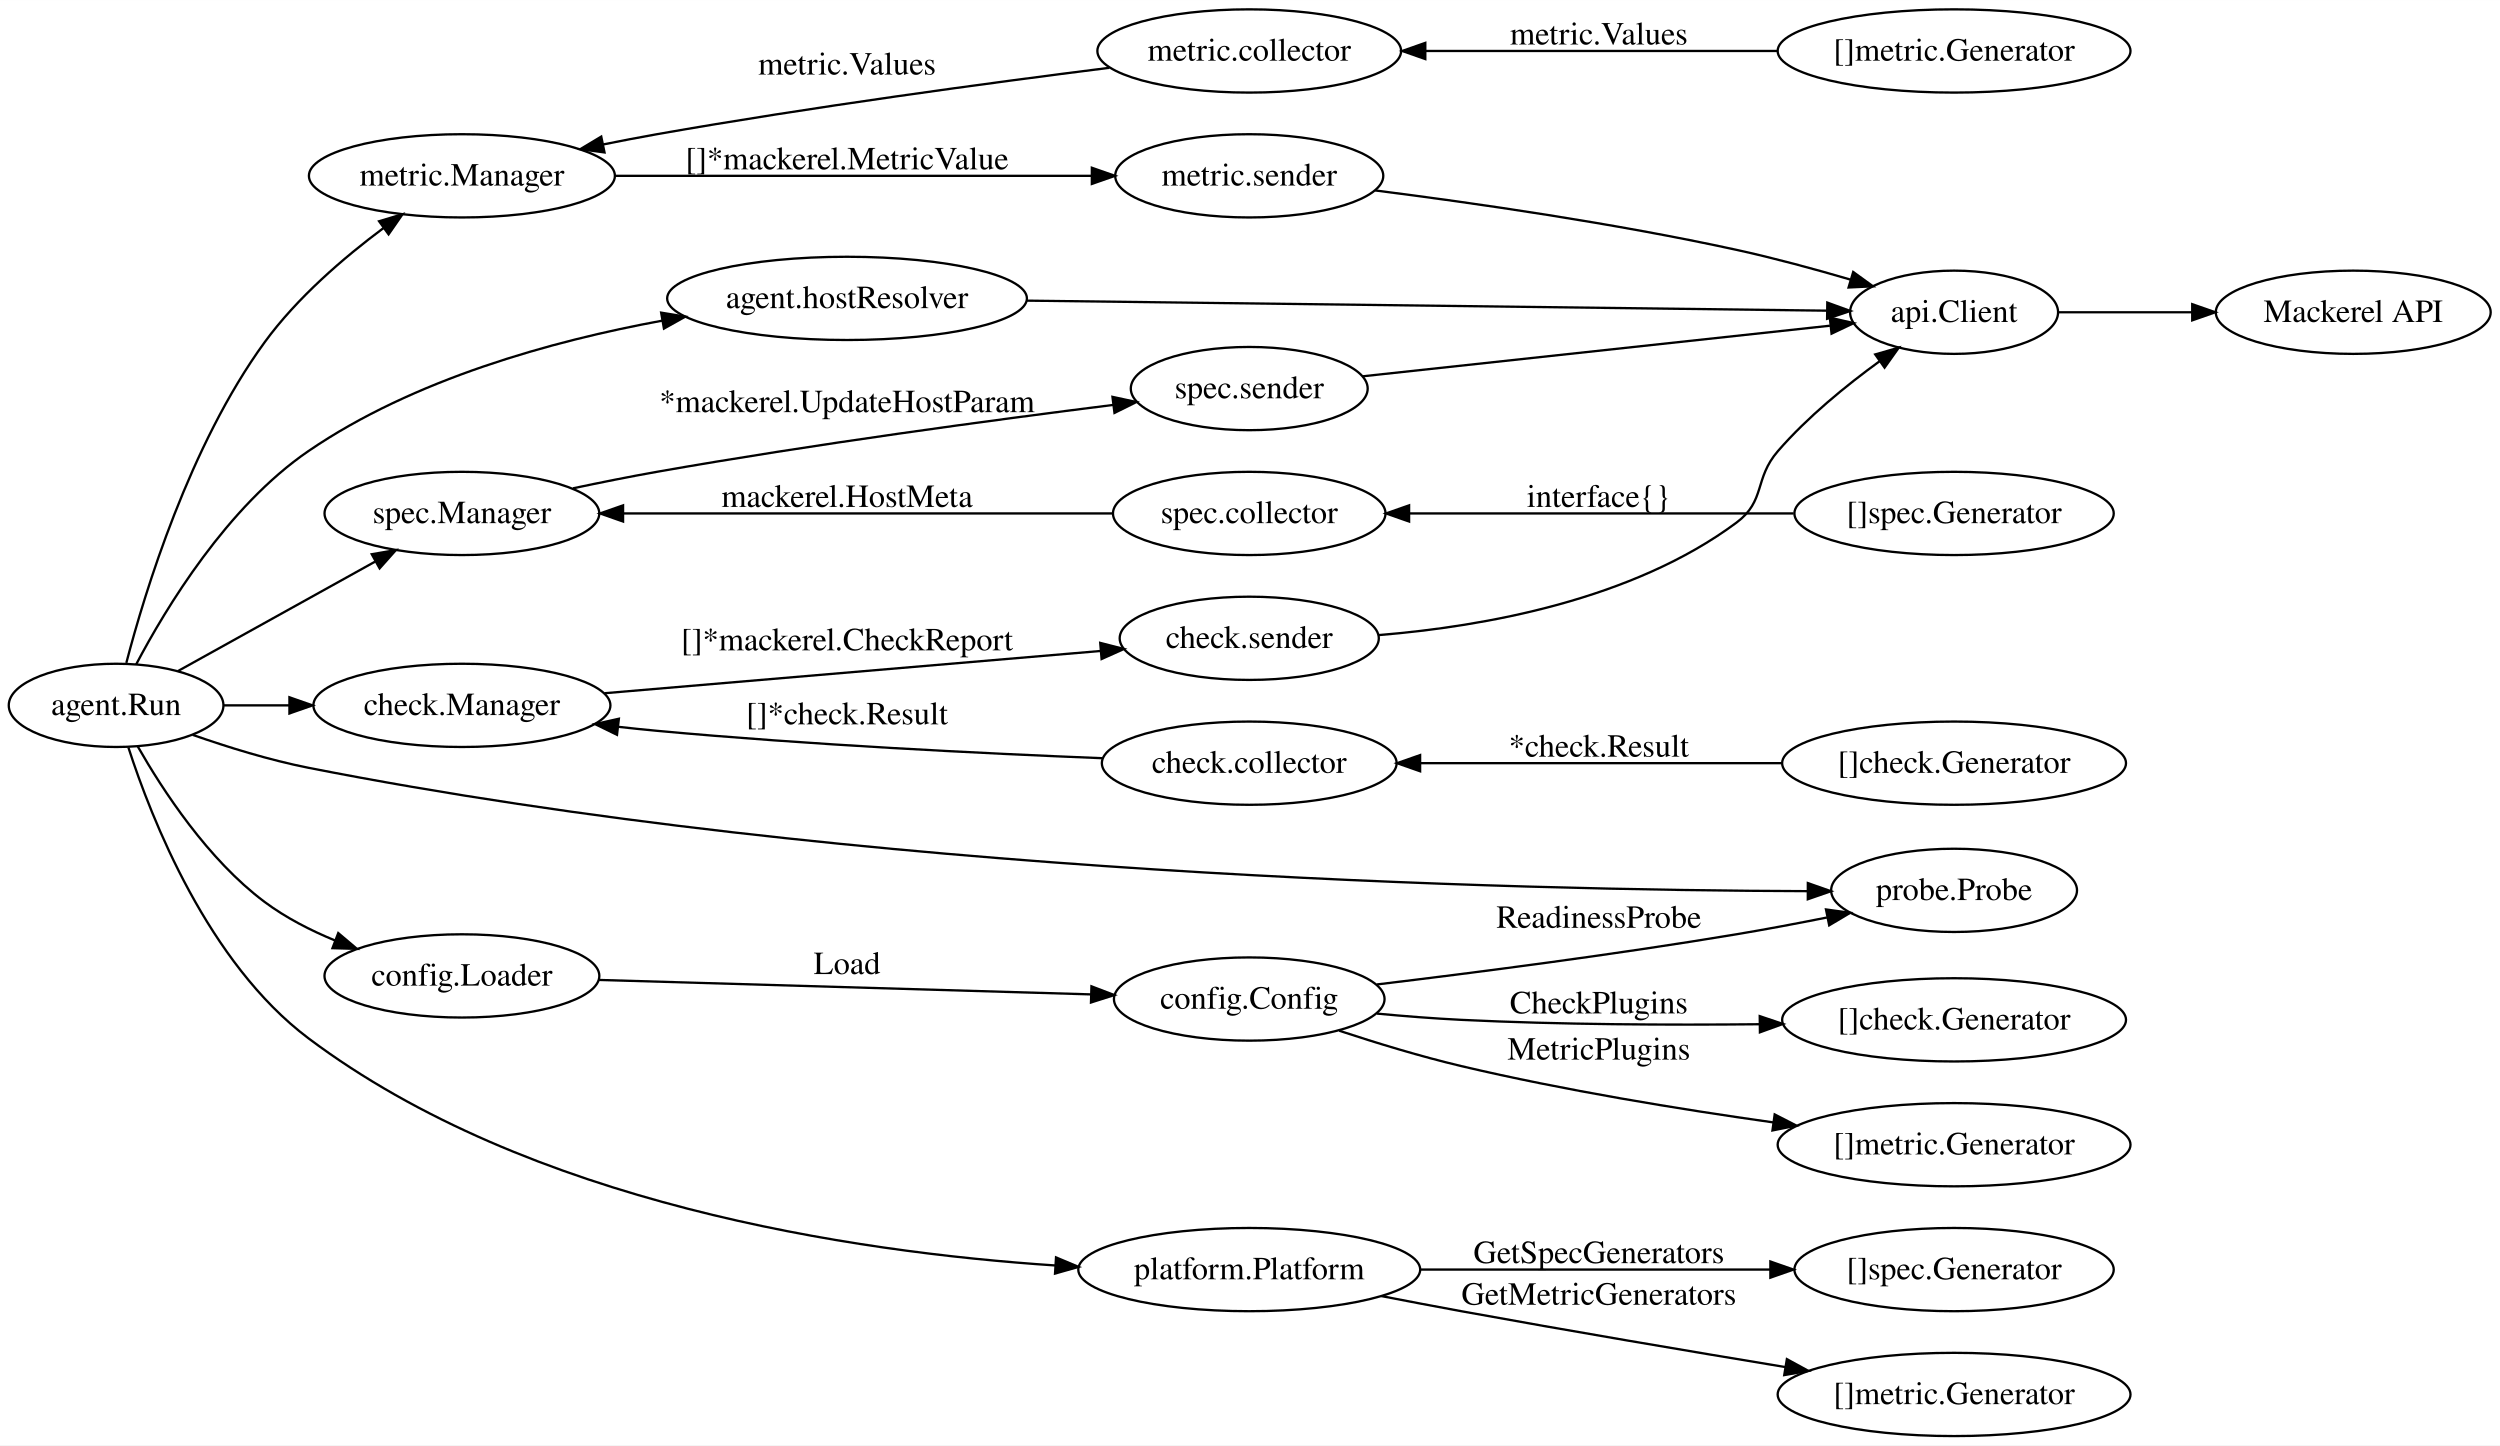
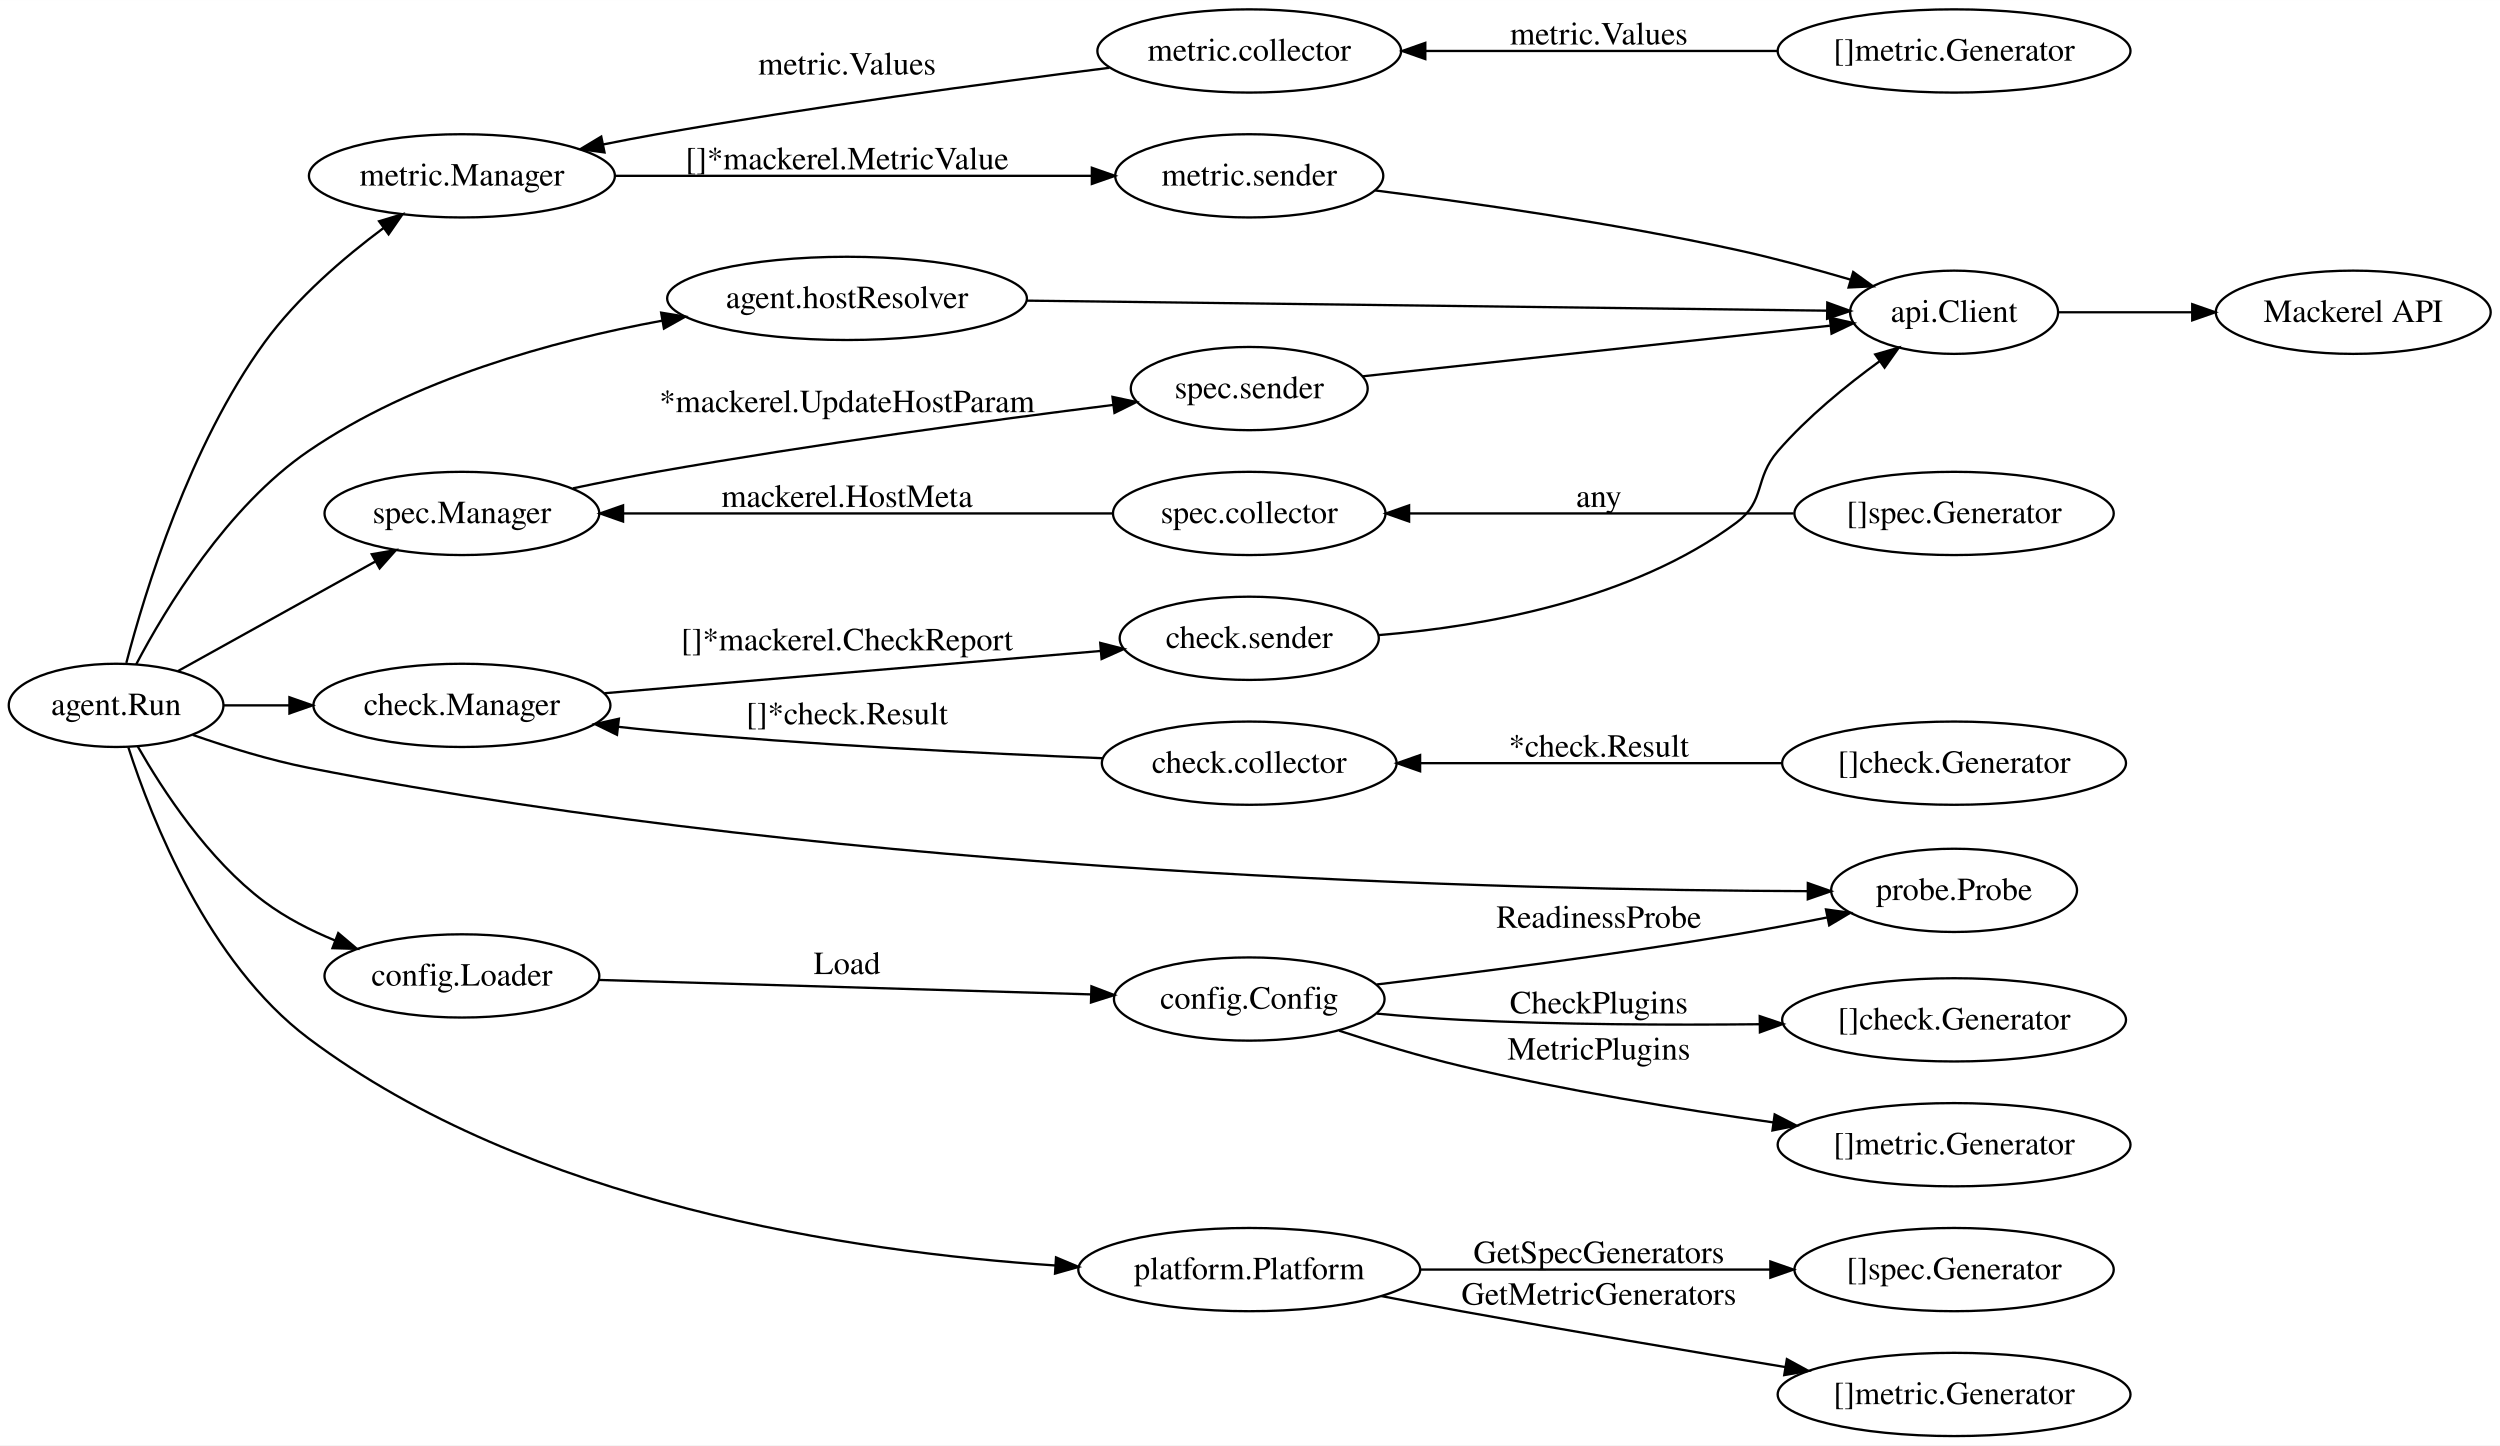
<svg xmlns="http://www.w3.org/2000/svg" width="1081pt" height="625pt" viewBox="0.00 0.00 1081.14 625.00">
  <g id="graph0" class="graph" transform="scale(1 1) rotate(0) translate(4 621)">
    <polygon fill="#ffffff" stroke="transparent" points="-4,4 -4,-621 1077.142,-621 1077.142,4 -4,4" />
    <g id="node1" class="node">
      <ellipse fill="none" stroke="#000000" cx="46.21" cy="-316" rx="46.422" ry="18" />
      <text text-anchor="middle" x="46.21" y="-311.8" font-family="Times,serif" font-size="14.00" fill="#000000">agent.Run</text>
    </g>
    <g id="node2" class="node">
      <ellipse fill="none" stroke="#000000" cx="195.754" cy="-545" rx="66.166" ry="18" />
      <text text-anchor="middle" x="195.754" y="-540.8" font-family="Times,serif" font-size="14.00" fill="#000000">metric.Manager</text>
    </g>
    <g id="edge1" class="edge">
      <path fill="none" stroke="#000000" d="M50.628,-334.364C58.692,-365.225 78.018,-428.473 110.421,-473 124.437,-492.261 144.661,-509.621 161.902,-522.467" />
      <polygon fill="#000000" stroke="#000000" points="159.935,-525.365 170.086,-528.4 164.044,-519.697 159.935,-525.365" />
    </g>
    <g id="node3" class="node">
      <ellipse fill="none" stroke="#000000" cx="195.754" cy="-399" rx="59.417" ry="18" />
      <text text-anchor="middle" x="195.754" y="-394.8" font-family="Times,serif" font-size="14.00" fill="#000000">spec.Manager</text>
    </g>
    <g id="edge2" class="edge">
      <path fill="none" stroke="#000000" d="M72.946,-330.839C96.694,-344.019 131.652,-363.422 158.204,-378.159" />
      <polygon fill="#000000" stroke="#000000" points="156.771,-381.367 167.213,-383.159 160.168,-375.246 156.771,-381.367" />
    </g>
    <g id="node4" class="node">
      <ellipse fill="none" stroke="#000000" cx="195.754" cy="-316" rx="64.228" ry="18" />
      <text text-anchor="middle" x="195.754" y="-311.8" font-family="Times,serif" font-size="14.00" fill="#000000">check.Manager</text>
    </g>
    <g id="edge3" class="edge">
      <path fill="none" stroke="#000000" d="M92.707,-316C101.743,-316 111.426,-316 121.105,-316" />
      <polygon fill="#000000" stroke="#000000" points="121.164,-319.5 131.164,-316 121.164,-312.5 121.164,-319.5" />
    </g>
    <g id="node5" class="node">
      <ellipse fill="none" stroke="#000000" cx="195.754" cy="-199" rx="59.434" ry="18" />
      <text text-anchor="middle" x="195.754" y="-194.8" font-family="Times,serif" font-size="14.00" fill="#000000">config.Loader</text>
    </g>
    <g id="edge4" class="edge">
      <path fill="none" stroke="#000000" d="M55.513,-298.335C66.362,-279.289 85.968,-249.256 110.421,-231 119.54,-224.191 130.272,-218.683 140.99,-214.281" />
      <polygon fill="#000000" stroke="#000000" points="142.276,-217.536 150.364,-210.693 139.774,-210.999 142.276,-217.536" />
    </g>
    <g id="node6" class="node">
      <ellipse fill="none" stroke="#000000" cx="841.052" cy="-236" rx="53.17" ry="18" />
      <text text-anchor="middle" x="841.052" y="-231.8" font-family="Times,serif" font-size="14.00" fill="#000000">probe.Probe</text>
    </g>
    <g id="edge5" class="edge">
      <path fill="none" stroke="#000000" d="M79.333,-303.24C94.396,-297.963 112.582,-292.314 129.421,-289 365.296,-242.575 652.455,-236.078 777.631,-235.653" />
      <polygon fill="#000000" stroke="#000000" points="777.807,-239.153 787.799,-235.631 777.792,-232.153 777.807,-239.153" />
    </g>
    <g id="node7" class="node">
      <ellipse fill="none" stroke="#000000" cx="536.242" cy="-72" rx="73.934" ry="18" />
      <text text-anchor="middle" x="536.242" y="-67.8" font-family="Times,serif" font-size="14.00" fill="#000000">platform.Platform</text>
    </g>
    <g id="edge6" class="edge">
      <path fill="none" stroke="#000000" d="M51.516,-297.815C61.482,-266.973 86.009,-204.588 129.421,-172 224.494,-100.632 364.006,-79.632 452.452,-73.776" />
      <polygon fill="#000000" stroke="#000000" points="452.678,-77.269 462.445,-73.165 452.25,-70.282 452.678,-77.269" />
    </g>
    <g id="node8" class="node">
      <ellipse fill="none" stroke="#000000" cx="362.306" cy="-492" rx="77.793" ry="18" />
      <text text-anchor="middle" x="362.306" y="-487.8" font-family="Times,serif" font-size="14.00" fill="#000000">agent.hostResolver</text>
    </g>
    <g id="edge7" class="edge">
      <path fill="none" stroke="#000000" d="M54.878,-333.713C67.75,-358.161 94.234,-401.945 129.421,-426 174.845,-457.054 234.726,-473.607 282.392,-482.37" />
      <polygon fill="#000000" stroke="#000000" points="281.914,-485.839 292.369,-484.123 283.126,-478.945 281.914,-485.839" />
    </g>
    <g id="node13" class="node">
      <ellipse fill="none" stroke="#000000" cx="536.242" cy="-599" rx="65.681" ry="18" />
      <text text-anchor="middle" x="536.242" y="-594.8" font-family="Times,serif" font-size="14.00" fill="#000000">metric.collector</text>
    </g>
    <g id="edge12" class="edge">
      <path fill="none" stroke="#000000" d="M256.765,-558.554C264.597,-560.138 272.519,-561.662 280.087,-563 346.752,-574.784 423.729,-585.173 475.756,-591.724" />
      <polygon fill="#000000" stroke="#000000" points="257.428,-555.117 246.927,-556.528 256.015,-561.973 257.428,-555.117" />
      <text text-anchor="middle" x="362.306" y="-588.8" font-family="Times,serif" font-size="14.00" fill="#000000">metric.Values</text>
    </g>
    <g id="node15" class="node">
      <ellipse fill="none" stroke="#000000" cx="536.242" cy="-545" rx="57.972" ry="18" />
      <text text-anchor="middle" x="536.242" y="-540.8" font-family="Times,serif" font-size="14.00" fill="#000000">metric.sender</text>
    </g>
    <g id="edge14" class="edge">
      <path fill="none" stroke="#000000" d="M262.212,-545C321.578,-545 408.173,-545 468.059,-545" />
      <polygon fill="#000000" stroke="#000000" points="468.174,-548.5 478.174,-545 468.174,-541.5 468.174,-548.5" />
      <text text-anchor="middle" x="362.306" y="-547.8" font-family="Times,serif" font-size="14.00" fill="#000000">[]*mackerel.MetricValue</text>
    </g>
    <g id="node16" class="node">
      <ellipse fill="none" stroke="#000000" cx="536.242" cy="-399" rx="58.932" ry="18" />
      <text text-anchor="middle" x="536.242" y="-394.8" font-family="Times,serif" font-size="14.00" fill="#000000">spec.collector</text>
    </g>
    <g id="edge15" class="edge">
      <path fill="none" stroke="#000000" d="M265.599,-399C327.976,-399 418.332,-399 477.183,-399" />
      <polygon fill="#000000" stroke="#000000" points="265.452,-395.5 255.452,-399 265.452,-402.5 265.452,-395.5" />
      <text text-anchor="middle" x="362.306" y="-401.8" font-family="Times,serif" font-size="14.00" fill="#000000">mackerel.HostMeta</text>
    </g>
    <g id="node18" class="node">
      <ellipse fill="none" stroke="#000000" cx="536.242" cy="-453" rx="51.223" ry="18" />
      <text text-anchor="middle" x="536.242" y="-448.8" font-family="Times,serif" font-size="14.00" fill="#000000">spec.sender</text>
    </g>
    <g id="edge17" class="edge">
      <path fill="none" stroke="#000000" d="M243.804,-409.869C255.634,-412.376 268.293,-414.915 280.087,-417 347.457,-428.909 425.358,-439.393 477.398,-445.93" />
      <polygon fill="#000000" stroke="#000000" points="477.094,-449.42 487.45,-447.185 477.96,-442.473 477.094,-449.42" />
      <text text-anchor="middle" x="362.306" y="-442.8" font-family="Times,serif" font-size="14.00" fill="#000000">*mackerel.UpdateHostParam</text>
    </g>
    <g id="node10" class="node">
      <ellipse fill="none" stroke="#000000" cx="536.242" cy="-291" rx="63.743" ry="18" />
      <text text-anchor="middle" x="536.242" y="-286.8" font-family="Times,serif" font-size="14.00" fill="#000000">check.collector</text>
    </g>
    <g id="edge9" class="edge">
      <path fill="none" stroke="#000000" d="M263.425,-306.72C269.055,-306.086 274.665,-305.501 280.087,-305 345.612,-298.945 420.827,-295.216 472.72,-293.144" />
      <polygon fill="#000000" stroke="#000000" points="262.827,-303.266 253.303,-307.908 263.642,-310.219 262.827,-303.266" />
      <text text-anchor="middle" x="362.306" y="-307.8" font-family="Times,serif" font-size="14.00" fill="#000000">[]*check.Result</text>
    </g>
    <g id="node12" class="node">
      <ellipse fill="none" stroke="#000000" cx="536.242" cy="-345" rx="56.034" ry="18" />
      <text text-anchor="middle" x="536.242" y="-340.8" font-family="Times,serif" font-size="14.00" fill="#000000">check.sender</text>
    </g>
    <g id="edge11" class="edge">
      <path fill="none" stroke="#000000" d="M257.413,-321.252C318.136,-326.424 410.491,-334.29 472.069,-339.534" />
      <polygon fill="#000000" stroke="#000000" points="471.795,-343.024 482.056,-340.385 472.389,-336.049 471.795,-343.024" />
      <text text-anchor="middle" x="362.306" y="-339.8" font-family="Times,serif" font-size="14.00" fill="#000000">[]*mackerel.CheckReport</text>
    </g>
    <g id="node19" class="node">
      <ellipse fill="none" stroke="#000000" cx="536.242" cy="-189" rx="58.517" ry="18" />
      <text text-anchor="middle" x="536.242" y="-184.8" font-family="Times,serif" font-size="14.00" fill="#000000">config.Config</text>
    </g>
    <g id="edge18" class="edge">
      <path fill="none" stroke="#000000" d="M255.062,-197.258C314.351,-195.517 405.435,-192.842 467.765,-191.011" />
      <polygon fill="#000000" stroke="#000000" points="468.004,-194.506 477.897,-190.714 467.799,-187.509 468.004,-194.506" />
      <text text-anchor="middle" x="362.306" y="-199.8" font-family="Times,serif" font-size="14.00" fill="#000000">Load</text>
    </g>
    <g id="node22" class="node">
      <ellipse fill="none" stroke="#000000" cx="841.052" cy="-18" rx="76.296" ry="18" />
      <text text-anchor="middle" x="841.052" y="-13.8" font-family="Times,serif" font-size="14.00" fill="#000000">[]metric.Generator</text>
    </g>
    <g id="edge22" class="edge">
      <path fill="none" stroke="#000000" d="M593.44,-60.532C604.864,-58.31 616.784,-56.04 627.958,-54 674.502,-45.503 726.898,-36.642 768.087,-29.837" />
      <polygon fill="#000000" stroke="#000000" points="768.739,-33.277 778.037,-28.197 767.601,-26.37 768.739,-33.277" />
      <text text-anchor="middle" x="687.431" y="-56.8" font-family="Times,serif" font-size="14.00" fill="#000000">GetMetricGenerators</text>
    </g>
    <g id="node23" class="node">
      <ellipse fill="none" stroke="#000000" cx="841.052" cy="-72" rx="69.048" ry="18" />
      <text text-anchor="middle" x="841.052" y="-67.8" font-family="Times,serif" font-size="14.00" fill="#000000">[]spec.Generator</text>
    </g>
    <g id="edge23" class="edge">
      <path fill="none" stroke="#000000" d="M610.028,-72C655.824,-72 714.663,-72 761.499,-72" />
      <polygon fill="#000000" stroke="#000000" points="761.606,-75.5 771.605,-72 761.605,-68.5 761.606,-75.5" />
      <text text-anchor="middle" x="687.431" y="-74.8" font-family="Times,serif" font-size="14.00" fill="#000000">GetSpecGenerators</text>
    </g>
    <g id="node9" class="node">
      <ellipse fill="none" stroke="#000000" cx="841.052" cy="-486" rx="44.977" ry="18" />
      <text text-anchor="middle" x="841.052" y="-481.8" font-family="Times,serif" font-size="14.00" fill="#000000">api.Client</text>
    </g>
    <g id="edge8" class="edge">
      <path fill="none" stroke="#000000" d="M440.023,-491.026C537.126,-489.809 700.851,-487.757 785.955,-486.69" />
      <polygon fill="#000000" stroke="#000000" points="786.228,-490.188 796.183,-486.562 786.14,-483.188 786.228,-490.188" />
    </g>
    <g id="node24" class="node">
      <ellipse fill="none" stroke="#000000" cx="1013.671" cy="-486" rx="59.443" ry="18" />
      <text text-anchor="middle" x="1013.671" y="-481.8" font-family="Times,serif" font-size="14.00" fill="#000000">Mackerel API</text>
    </g>
    <g id="edge27" class="edge">
      <path fill="none" stroke="#000000" d="M885.955,-486C903.649,-486 924.385,-486 943.942,-486" />
      <polygon fill="#000000" stroke="#000000" points="944.038,-489.5 954.038,-486 944.038,-482.5 944.038,-489.5" />
    </g>
    <g id="node11" class="node">
      <ellipse fill="none" stroke="#000000" cx="841.052" cy="-291" rx="74.358" ry="18" />
      <text text-anchor="middle" x="841.052" y="-286.8" font-family="Times,serif" font-size="14.00" fill="#000000">[]check.Generator</text>
    </g>
    <g id="edge10" class="edge">
      <path fill="none" stroke="#000000" d="M610.357,-291C657.844,-291 719.251,-291 766.771,-291" />
      <polygon fill="#000000" stroke="#000000" points="610.14,-287.5 600.14,-291 610.14,-294.5 610.14,-287.5" />
      <text text-anchor="middle" x="687.431" y="-293.8" font-family="Times,serif" font-size="14.00" fill="#000000">*check.Result</text>
    </g>
    <g id="edge24" class="edge">
      <path fill="none" stroke="#000000" d="M592.32,-346.399C637.955,-350.144 701.942,-361.603 746.904,-395 759.693,-404.5 754.461,-413.967 764.904,-426 777.63,-440.664 794.349,-454.296 808.879,-464.848" />
      <polygon fill="#000000" stroke="#000000" points="806.949,-467.77 817.134,-470.69 810.992,-462.056 806.949,-467.77" />
    </g>
    <g id="node14" class="node">
      <ellipse fill="none" stroke="#000000" cx="841.052" cy="-599" rx="76.296" ry="18" />
      <text text-anchor="middle" x="841.052" y="-594.8" font-family="Times,serif" font-size="14.00" fill="#000000">[]metric.Generator</text>
    </g>
    <g id="edge13" class="edge">
      <path fill="none" stroke="#000000" d="M612.41,-599C658.955,-599 718.278,-599 764.832,-599" />
      <polygon fill="#000000" stroke="#000000" points="612.381,-595.5 602.381,-599 612.381,-602.5 612.381,-595.5" />
      <text text-anchor="middle" x="687.431" y="-601.8" font-family="Times,serif" font-size="14.00" fill="#000000">metric.Values</text>
    </g>
    <g id="edge25" class="edge">
      <path fill="none" stroke="#000000" d="M590.714,-538.68C633.457,-533.251 694.319,-524.484 746.904,-513 763.12,-509.458 780.659,-504.692 796.153,-500.149" />
      <polygon fill="#000000" stroke="#000000" points="797.423,-503.423 806.006,-497.212 795.423,-496.715 797.423,-503.423" />
    </g>
    <g id="node17" class="node">
      <ellipse fill="none" stroke="#000000" cx="841.052" cy="-399" rx="69.048" ry="18" />
      <text text-anchor="middle" x="841.052" y="-394.8" font-family="Times,serif" font-size="14.00" fill="#000000">[]spec.Generator</text>
    </g>
    <g id="edge16" class="edge">
      <path fill="none" stroke="#000000" d="M605.397,-399C655.122,-399 721.905,-399 771.68,-399" />
      <polygon fill="#000000" stroke="#000000" points="605.374,-395.5 595.374,-399 605.374,-402.5 605.374,-395.5" />
-       <text text-anchor="middle" x="687.431" y="-401.8" font-family="Times,serif" font-size="14.00" fill="#000000">interface{}</text>
+       <text text-anchor="middle" x="687.431" y="-401.8" font-family="Times,serif" font-size="14.00" fill="#000000">any</text>
    </g>
    <g id="edge26" class="edge">
      <path fill="none" stroke="#000000" d="M585.215,-458.302C640.505,-464.288 730.184,-473.997 787.35,-480.186" />
      <polygon fill="#000000" stroke="#000000" points="787.312,-483.702 797.63,-481.299 788.065,-476.743 787.312,-483.702" />
    </g>
    <g id="edge21" class="edge">
      <path fill="none" stroke="#000000" d="M591.393,-195.305C633.98,-200.422 694.32,-208.21 746.904,-217 759.621,-219.126 773.246,-221.701 786.07,-224.26" />
      <polygon fill="#000000" stroke="#000000" points="785.654,-227.747 796.15,-226.3 787.043,-220.886 785.654,-227.747" />
      <text text-anchor="middle" x="687.431" y="-219.8" font-family="Times,serif" font-size="14.00" fill="#000000">ReadinessProbe</text>
    </g>
    <g id="node20" class="node">
      <ellipse fill="none" stroke="#000000" cx="841.052" cy="-126" rx="76.296" ry="18" />
      <text text-anchor="middle" x="841.052" y="-121.8" font-family="Times,serif" font-size="14.00" fill="#000000">[]metric.Generator</text>
    </g>
    <g id="edge19" class="edge">
      <path fill="none" stroke="#000000" d="M575.162,-175.291C591.34,-169.961 610.407,-164.151 627.958,-160 672.155,-149.548 722.278,-141.37 762.804,-135.657" />
      <polygon fill="#000000" stroke="#000000" points="763.467,-139.099 772.891,-134.258 762.505,-132.165 763.467,-139.099" />
      <text text-anchor="middle" x="687.431" y="-162.8" font-family="Times,serif" font-size="14.00" fill="#000000">MetricPlugins</text>
    </g>
    <g id="node21" class="node">
      <ellipse fill="none" stroke="#000000" cx="841.052" cy="-180" rx="74.358" ry="18" />
      <text text-anchor="middle" x="841.052" y="-175.8" font-family="Times,serif" font-size="14.00" fill="#000000">[]check.Generator</text>
    </g>
    <g id="edge20" class="edge">
      <path fill="none" stroke="#000000" d="M591.467,-182.699C603.48,-181.575 616.133,-180.579 627.958,-180 670.448,-177.92 717.762,-177.709 756.992,-178.107" />
      <polygon fill="#000000" stroke="#000000" points="757.004,-181.607 767.044,-178.224 757.086,-174.608 757.004,-181.607" />
      <text text-anchor="middle" x="687.431" y="-182.8" font-family="Times,serif" font-size="14.00" fill="#000000">CheckPlugins</text>
    </g>
  </g>
</svg>
